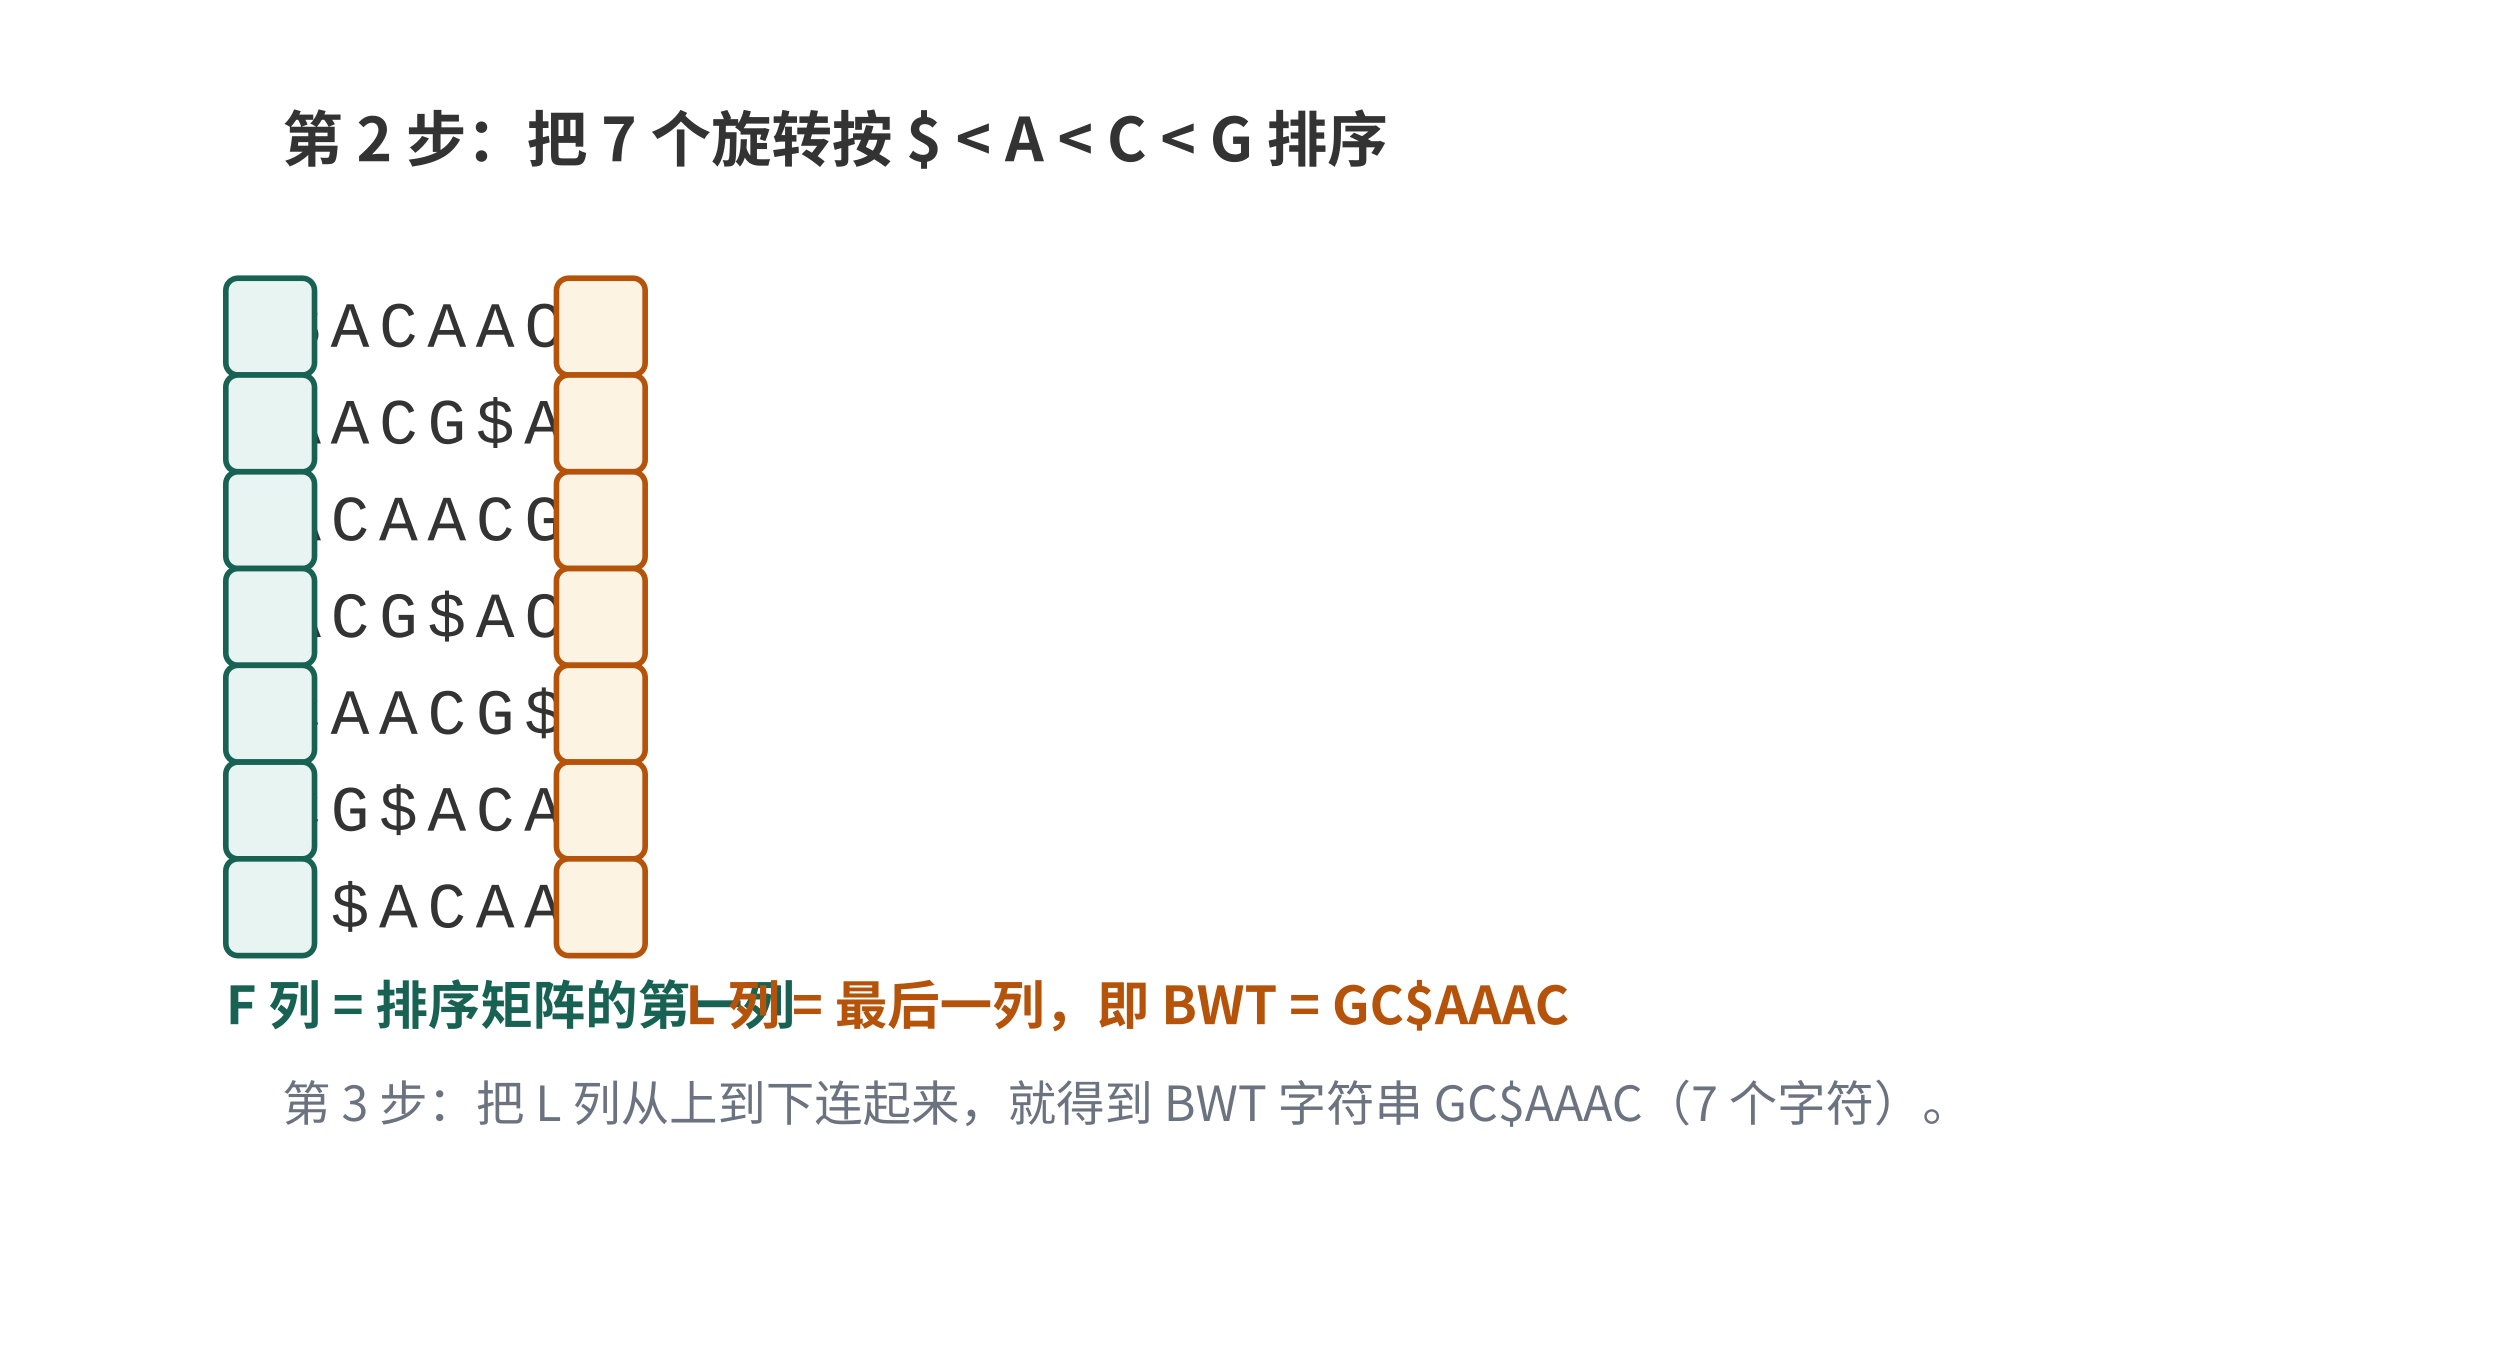
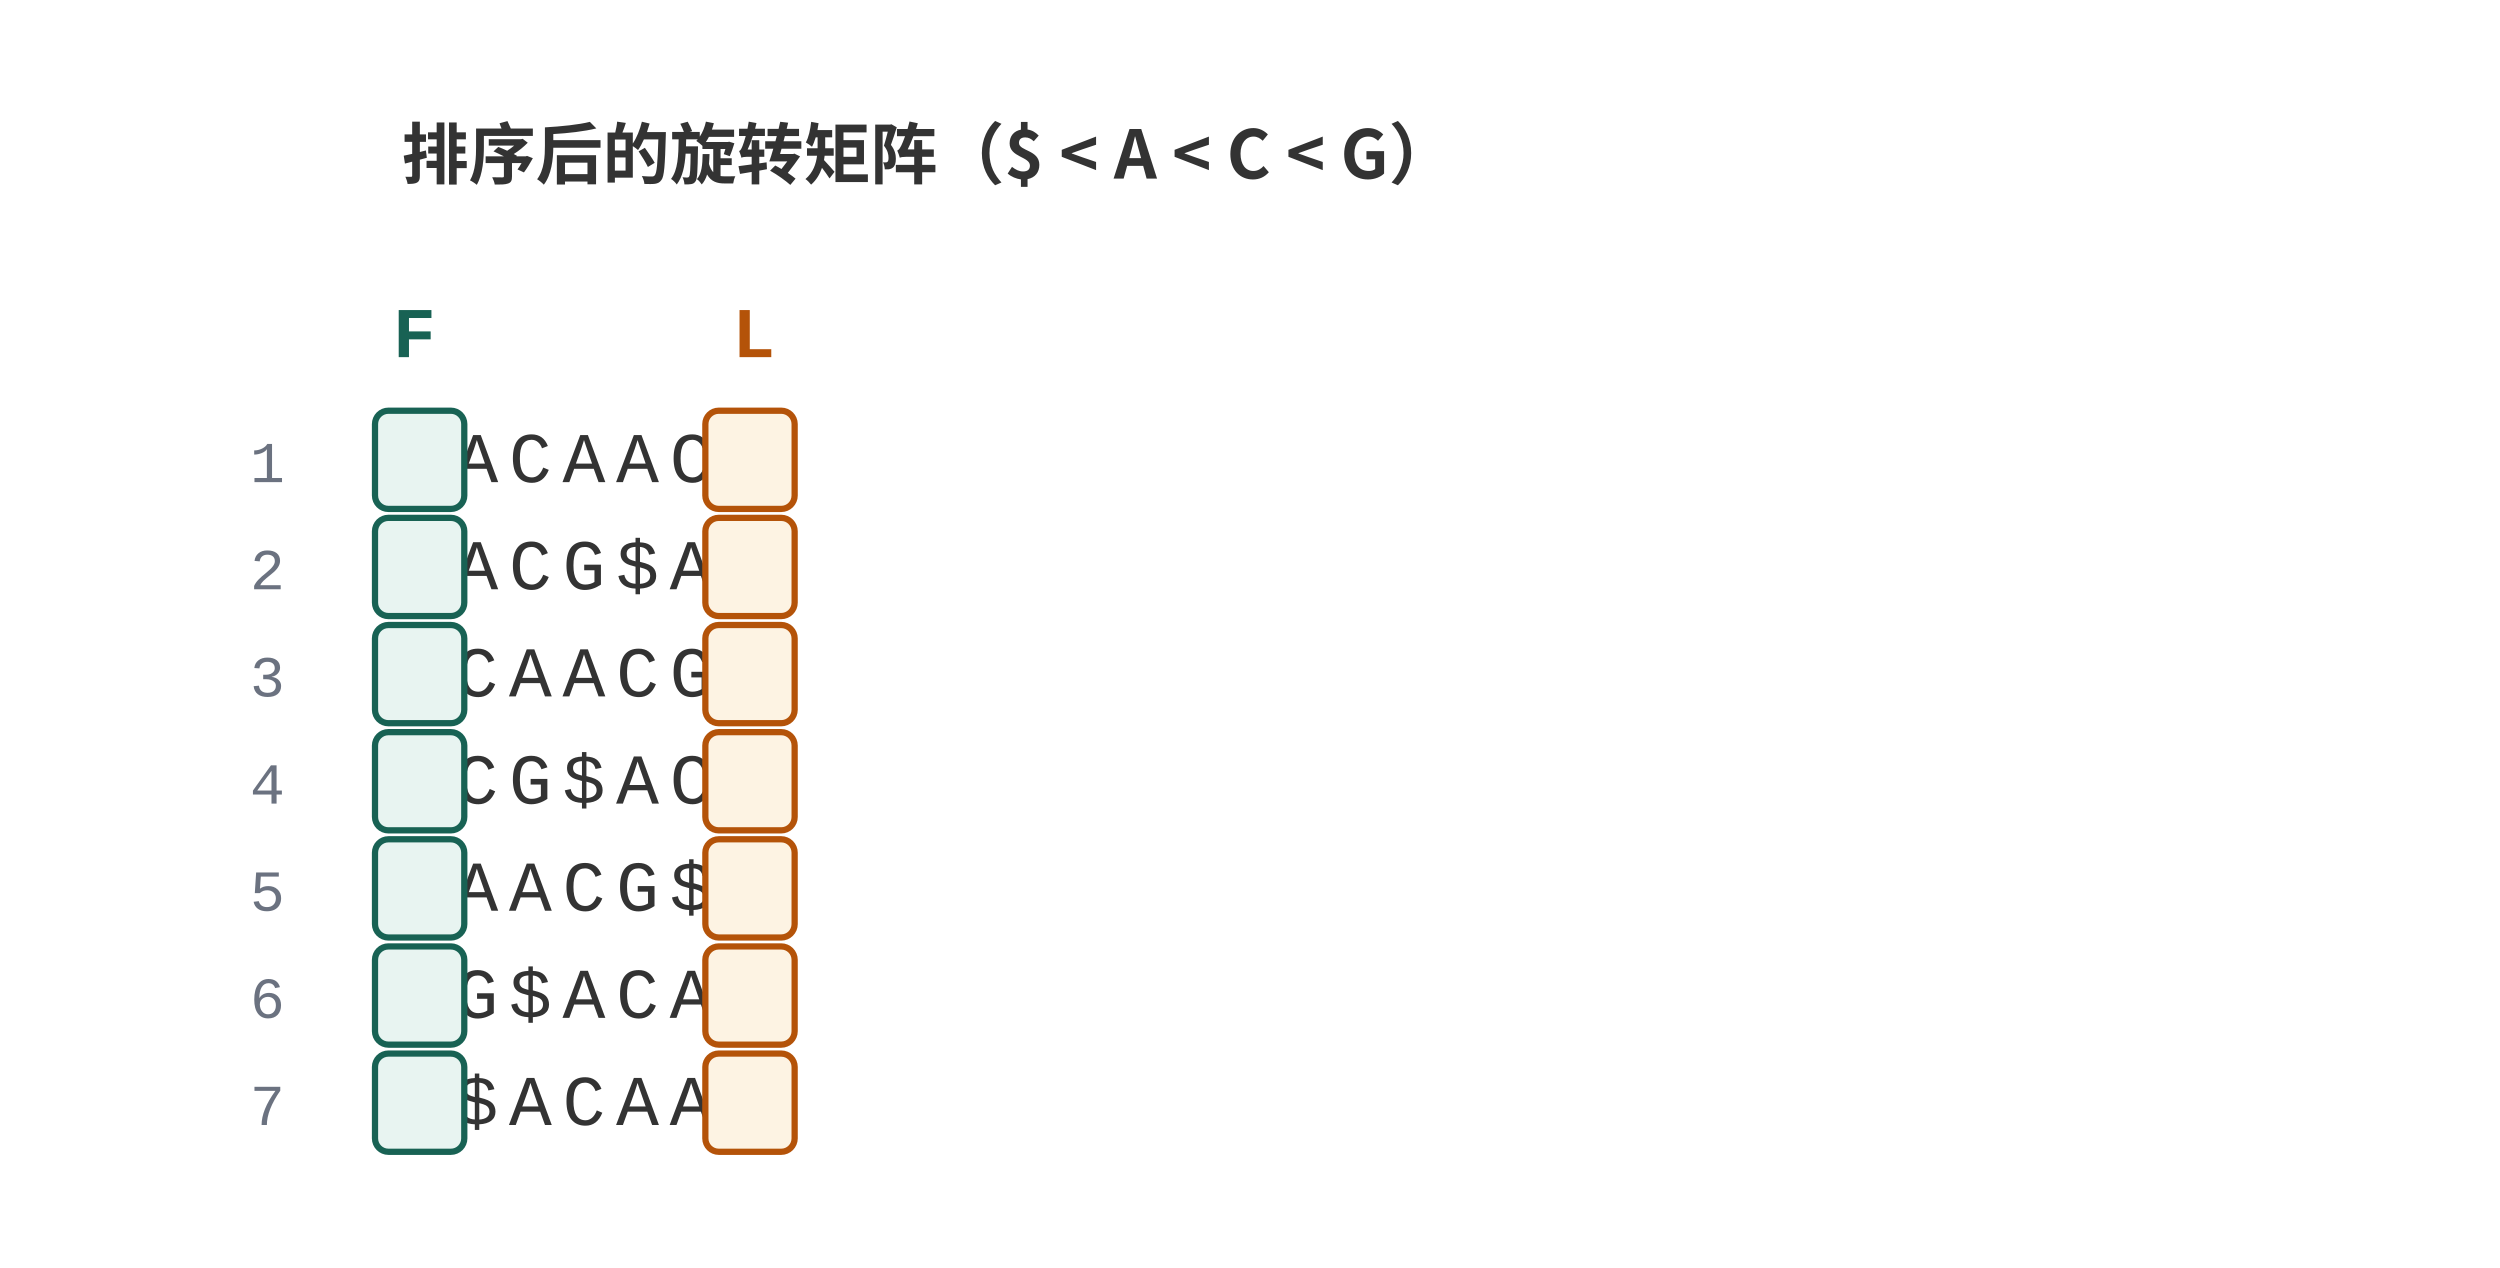
- <svg xmlns="http://www.w3.org/2000/svg" viewBox="0 0 620 334" role="img" aria-labelledby="t d">
-   <text x="70" y="40" font-family="'PingFang SC', 'Hiragino Sans GB', 'Microsoft YaHei', 'Noto Sans CJK SC', sans-serif" font-size="15" fill="#333333" font-weight="bold" text-anchor="start">第 2 步：把 7 个旋转按 $ &lt; A &lt; C &lt; G 排序</text>
-   <text x="70" y="86" font-family="ui-monospace, 'SFMono-Regular', Menlo, Consolas, 'Liberation Mono', monospace" font-size="16" fill="#333333" font-weight="normal" text-anchor="start">$</text>
-   <text x="82" y="86" font-family="ui-monospace, 'SFMono-Regular', Menlo, Consolas, 'Liberation Mono', monospace" font-size="16" fill="#333333" font-weight="normal" text-anchor="start">A</text>
-   <text x="94" y="86" font-family="ui-monospace, 'SFMono-Regular', Menlo, Consolas, 'Liberation Mono', monospace" font-size="16" fill="#333333" font-weight="normal" text-anchor="start">C</text>
-   <text x="106" y="86" font-family="ui-monospace, 'SFMono-Regular', Menlo, Consolas, 'Liberation Mono', monospace" font-size="16" fill="#333333" font-weight="normal" text-anchor="start">A</text>
-   <text x="118" y="86" font-family="ui-monospace, 'SFMono-Regular', Menlo, Consolas, 'Liberation Mono', monospace" font-size="16" fill="#333333" font-weight="normal" text-anchor="start">A</text>
-   <text x="130" y="86" font-family="ui-monospace, 'SFMono-Regular', Menlo, Consolas, 'Liberation Mono', monospace" font-size="16" fill="#333333" font-weight="normal" text-anchor="start">C</text>
-   <text x="142" y="86" font-family="ui-monospace, 'SFMono-Regular', Menlo, Consolas, 'Liberation Mono', monospace" font-size="16" fill="#333333" font-weight="normal" text-anchor="start">G</text>
-   <rect x="56" y="69" width="22" height="24" rx="3" fill="#e8f4f1" stroke="#186254" stroke-width="1.4" />
-   <rect x="138" y="69" width="22" height="24" rx="3" fill="#fdf3e3" stroke="#b45309" stroke-width="1.4" />
-   <text x="70" y="110" font-family="ui-monospace, 'SFMono-Regular', Menlo, Consolas, 'Liberation Mono', monospace" font-size="16" fill="#333333" font-weight="normal" text-anchor="start">A</text>
-   <text x="82" y="110" font-family="ui-monospace, 'SFMono-Regular', Menlo, Consolas, 'Liberation Mono', monospace" font-size="16" fill="#333333" font-weight="normal" text-anchor="start">A</text>
-   <text x="94" y="110" font-family="ui-monospace, 'SFMono-Regular', Menlo, Consolas, 'Liberation Mono', monospace" font-size="16" fill="#333333" font-weight="normal" text-anchor="start">C</text>
-   <text x="106" y="110" font-family="ui-monospace, 'SFMono-Regular', Menlo, Consolas, 'Liberation Mono', monospace" font-size="16" fill="#333333" font-weight="normal" text-anchor="start">G</text>
-   <text x="118" y="110" font-family="ui-monospace, 'SFMono-Regular', Menlo, Consolas, 'Liberation Mono', monospace" font-size="16" fill="#333333" font-weight="normal" text-anchor="start">$</text>
-   <text x="130" y="110" font-family="ui-monospace, 'SFMono-Regular', Menlo, Consolas, 'Liberation Mono', monospace" font-size="16" fill="#333333" font-weight="normal" text-anchor="start">A</text>
-   <text x="142" y="110" font-family="ui-monospace, 'SFMono-Regular', Menlo, Consolas, 'Liberation Mono', monospace" font-size="16" fill="#333333" font-weight="normal" text-anchor="start">C</text>
-   <rect x="56" y="93" width="22" height="24" rx="3" fill="#e8f4f1" stroke="#186254" stroke-width="1.4" />
-   <rect x="138" y="93" width="22" height="24" rx="3" fill="#fdf3e3" stroke="#b45309" stroke-width="1.4" />
-   <text x="70" y="134" font-family="ui-monospace, 'SFMono-Regular', Menlo, Consolas, 'Liberation Mono', monospace" font-size="16" fill="#333333" font-weight="normal" text-anchor="start">A</text>
-   <text x="82" y="134" font-family="ui-monospace, 'SFMono-Regular', Menlo, Consolas, 'Liberation Mono', monospace" font-size="16" fill="#333333" font-weight="normal" text-anchor="start">C</text>
-   <text x="94" y="134" font-family="ui-monospace, 'SFMono-Regular', Menlo, Consolas, 'Liberation Mono', monospace" font-size="16" fill="#333333" font-weight="normal" text-anchor="start">A</text>
-   <text x="106" y="134" font-family="ui-monospace, 'SFMono-Regular', Menlo, Consolas, 'Liberation Mono', monospace" font-size="16" fill="#333333" font-weight="normal" text-anchor="start">A</text>
-   <text x="118" y="134" font-family="ui-monospace, 'SFMono-Regular', Menlo, Consolas, 'Liberation Mono', monospace" font-size="16" fill="#333333" font-weight="normal" text-anchor="start">C</text>
-   <text x="130" y="134" font-family="ui-monospace, 'SFMono-Regular', Menlo, Consolas, 'Liberation Mono', monospace" font-size="16" fill="#333333" font-weight="normal" text-anchor="start">G</text>
-   <text x="142" y="134" font-family="ui-monospace, 'SFMono-Regular', Menlo, Consolas, 'Liberation Mono', monospace" font-size="16" fill="#333333" font-weight="normal" text-anchor="start">$</text>
-   <rect x="56" y="117" width="22" height="24" rx="3" fill="#e8f4f1" stroke="#186254" stroke-width="1.4" />
-   <rect x="138" y="117" width="22" height="24" rx="3" fill="#fdf3e3" stroke="#b45309" stroke-width="1.4" />
-   <text x="70" y="158" font-family="ui-monospace, 'SFMono-Regular', Menlo, Consolas, 'Liberation Mono', monospace" font-size="16" fill="#333333" font-weight="normal" text-anchor="start">A</text>
-   <text x="82" y="158" font-family="ui-monospace, 'SFMono-Regular', Menlo, Consolas, 'Liberation Mono', monospace" font-size="16" fill="#333333" font-weight="normal" text-anchor="start">C</text>
-   <text x="94" y="158" font-family="ui-monospace, 'SFMono-Regular', Menlo, Consolas, 'Liberation Mono', monospace" font-size="16" fill="#333333" font-weight="normal" text-anchor="start">G</text>
-   <text x="106" y="158" font-family="ui-monospace, 'SFMono-Regular', Menlo, Consolas, 'Liberation Mono', monospace" font-size="16" fill="#333333" font-weight="normal" text-anchor="start">$</text>
-   <text x="118" y="158" font-family="ui-monospace, 'SFMono-Regular', Menlo, Consolas, 'Liberation Mono', monospace" font-size="16" fill="#333333" font-weight="normal" text-anchor="start">A</text>
-   <text x="130" y="158" font-family="ui-monospace, 'SFMono-Regular', Menlo, Consolas, 'Liberation Mono', monospace" font-size="16" fill="#333333" font-weight="normal" text-anchor="start">C</text>
-   <text x="142" y="158" font-family="ui-monospace, 'SFMono-Regular', Menlo, Consolas, 'Liberation Mono', monospace" font-size="16" fill="#333333" font-weight="normal" text-anchor="start">A</text>
-   <rect x="56" y="141" width="22" height="24" rx="3" fill="#e8f4f1" stroke="#186254" stroke-width="1.4" />
-   <rect x="138" y="141" width="22" height="24" rx="3" fill="#fdf3e3" stroke="#b45309" stroke-width="1.4" />
-   <text x="70" y="182" font-family="ui-monospace, 'SFMono-Regular', Menlo, Consolas, 'Liberation Mono', monospace" font-size="16" fill="#333333" font-weight="normal" text-anchor="start">C</text>
-   <text x="82" y="182" font-family="ui-monospace, 'SFMono-Regular', Menlo, Consolas, 'Liberation Mono', monospace" font-size="16" fill="#333333" font-weight="normal" text-anchor="start">A</text>
-   <text x="94" y="182" font-family="ui-monospace, 'SFMono-Regular', Menlo, Consolas, 'Liberation Mono', monospace" font-size="16" fill="#333333" font-weight="normal" text-anchor="start">A</text>
-   <text x="106" y="182" font-family="ui-monospace, 'SFMono-Regular', Menlo, Consolas, 'Liberation Mono', monospace" font-size="16" fill="#333333" font-weight="normal" text-anchor="start">C</text>
-   <text x="118" y="182" font-family="ui-monospace, 'SFMono-Regular', Menlo, Consolas, 'Liberation Mono', monospace" font-size="16" fill="#333333" font-weight="normal" text-anchor="start">G</text>
-   <text x="130" y="182" font-family="ui-monospace, 'SFMono-Regular', Menlo, Consolas, 'Liberation Mono', monospace" font-size="16" fill="#333333" font-weight="normal" text-anchor="start">$</text>
-   <text x="142" y="182" font-family="ui-monospace, 'SFMono-Regular', Menlo, Consolas, 'Liberation Mono', monospace" font-size="16" fill="#333333" font-weight="normal" text-anchor="start">A</text>
-   <rect x="56" y="165" width="22" height="24" rx="3" fill="#e8f4f1" stroke="#186254" stroke-width="1.4" />
-   <rect x="138" y="165" width="22" height="24" rx="3" fill="#fdf3e3" stroke="#b45309" stroke-width="1.4" />
-   <text x="70" y="206" font-family="ui-monospace, 'SFMono-Regular', Menlo, Consolas, 'Liberation Mono', monospace" font-size="16" fill="#333333" font-weight="normal" text-anchor="start">C</text>
-   <text x="82" y="206" font-family="ui-monospace, 'SFMono-Regular', Menlo, Consolas, 'Liberation Mono', monospace" font-size="16" fill="#333333" font-weight="normal" text-anchor="start">G</text>
-   <text x="94" y="206" font-family="ui-monospace, 'SFMono-Regular', Menlo, Consolas, 'Liberation Mono', monospace" font-size="16" fill="#333333" font-weight="normal" text-anchor="start">$</text>
-   <text x="106" y="206" font-family="ui-monospace, 'SFMono-Regular', Menlo, Consolas, 'Liberation Mono', monospace" font-size="16" fill="#333333" font-weight="normal" text-anchor="start">A</text>
-   <text x="118" y="206" font-family="ui-monospace, 'SFMono-Regular', Menlo, Consolas, 'Liberation Mono', monospace" font-size="16" fill="#333333" font-weight="normal" text-anchor="start">C</text>
-   <text x="130" y="206" font-family="ui-monospace, 'SFMono-Regular', Menlo, Consolas, 'Liberation Mono', monospace" font-size="16" fill="#333333" font-weight="normal" text-anchor="start">A</text>
-   <text x="142" y="206" font-family="ui-monospace, 'SFMono-Regular', Menlo, Consolas, 'Liberation Mono', monospace" font-size="16" fill="#333333" font-weight="normal" text-anchor="start">A</text>
-   <rect x="56" y="189" width="22" height="24" rx="3" fill="#e8f4f1" stroke="#186254" stroke-width="1.4" />
-   <rect x="138" y="189" width="22" height="24" rx="3" fill="#fdf3e3" stroke="#b45309" stroke-width="1.4" />
-   <text x="70" y="230" font-family="ui-monospace, 'SFMono-Regular', Menlo, Consolas, 'Liberation Mono', monospace" font-size="16" fill="#333333" font-weight="normal" text-anchor="start">G</text>
-   <text x="82" y="230" font-family="ui-monospace, 'SFMono-Regular', Menlo, Consolas, 'Liberation Mono', monospace" font-size="16" fill="#333333" font-weight="normal" text-anchor="start">$</text>
-   <text x="94" y="230" font-family="ui-monospace, 'SFMono-Regular', Menlo, Consolas, 'Liberation Mono', monospace" font-size="16" fill="#333333" font-weight="normal" text-anchor="start">A</text>
-   <text x="106" y="230" font-family="ui-monospace, 'SFMono-Regular', Menlo, Consolas, 'Liberation Mono', monospace" font-size="16" fill="#333333" font-weight="normal" text-anchor="start">C</text>
-   <text x="118" y="230" font-family="ui-monospace, 'SFMono-Regular', Menlo, Consolas, 'Liberation Mono', monospace" font-size="16" fill="#333333" font-weight="normal" text-anchor="start">A</text>
-   <text x="130" y="230" font-family="ui-monospace, 'SFMono-Regular', Menlo, Consolas, 'Liberation Mono', monospace" font-size="16" fill="#333333" font-weight="normal" text-anchor="start">A</text>
-   <text x="142" y="230" font-family="ui-monospace, 'SFMono-Regular', Menlo, Consolas, 'Liberation Mono', monospace" font-size="16" fill="#333333" font-weight="normal" text-anchor="start">C</text>
-   <rect x="56" y="213" width="22" height="24" rx="3" fill="#e8f4f1" stroke="#186254" stroke-width="1.4" />
-   <rect x="138" y="213" width="22" height="24" rx="3" fill="#fdf3e3" stroke="#b45309" stroke-width="1.4" />
-   <text x="56" y="254" font-family="'PingFang SC', 'Hiragino Sans GB', 'Microsoft YaHei', 'Noto Sans CJK SC', sans-serif" font-size="13" fill="#186254" font-weight="bold" text-anchor="start">F 列 = 排序矩阵的第一列</text>
-   <text x="170" y="254" font-family="'PingFang SC', 'Hiragino Sans GB', 'Microsoft YaHei', 'Noto Sans CJK SC', sans-serif" font-size="13" fill="#b45309" font-weight="bold" text-anchor="start">L 列 = 最后一列，即 BWT = GC$AAAC</text>
-   <text x="70" y="278" font-family="'PingFang SC', 'Hiragino Sans GB', 'Microsoft YaHei', 'Noto Sans CJK SC', sans-serif" font-size="12" fill="#6b7280" font-weight="normal" text-anchor="start">第 3 步：把 L 列从上到下连起来，就得到 BWT 字符串 GC$AAAC（7 个字符）。</text>
+ <svg xmlns="http://www.w3.org/2000/svg" viewBox="0 0 560 284" role="img" aria-labelledby="t d">
+   <text x="90" y="40" font-family="'PingFang SC', 'Hiragino Sans GB', 'Microsoft YaHei', 'Noto Sans CJK SC', sans-serif" font-size="15" fill="#333333" font-weight="bold" text-anchor="start">排序后的旋转矩阵（$ &lt; A &lt; C &lt; G）</text>
+   <text x="88" y="80" font-family="ui-monospace, 'SFMono-Regular', Menlo, Consolas, 'Liberation Mono', monospace" font-size="16" fill="#186254" font-weight="bold" text-anchor="start">F</text>
+   <text x="164" y="80" font-family="ui-monospace, 'SFMono-Regular', Menlo, Consolas, 'Liberation Mono', monospace" font-size="16" fill="#b45309" font-weight="bold" text-anchor="start">L</text>
+   <text x="56" y="108" font-family="ui-monospace, 'SFMono-Regular', Menlo, Consolas, 'Liberation Mono', monospace" font-size="13" fill="#6b7280" font-weight="normal" text-anchor="start">1</text>
+   <text x="90" y="108" font-family="ui-monospace, 'SFMono-Regular', Menlo, Consolas, 'Liberation Mono', monospace" font-size="16" fill="#333333" font-weight="normal" text-anchor="start">$</text>
+   <text x="102" y="108" font-family="ui-monospace, 'SFMono-Regular', Menlo, Consolas, 'Liberation Mono', monospace" font-size="16" fill="#333333" font-weight="normal" text-anchor="start">A</text>
+   <text x="114" y="108" font-family="ui-monospace, 'SFMono-Regular', Menlo, Consolas, 'Liberation Mono', monospace" font-size="16" fill="#333333" font-weight="normal" text-anchor="start">C</text>
+   <text x="126" y="108" font-family="ui-monospace, 'SFMono-Regular', Menlo, Consolas, 'Liberation Mono', monospace" font-size="16" fill="#333333" font-weight="normal" text-anchor="start">A</text>
+   <text x="138" y="108" font-family="ui-monospace, 'SFMono-Regular', Menlo, Consolas, 'Liberation Mono', monospace" font-size="16" fill="#333333" font-weight="normal" text-anchor="start">A</text>
+   <text x="150" y="108" font-family="ui-monospace, 'SFMono-Regular', Menlo, Consolas, 'Liberation Mono', monospace" font-size="16" fill="#333333" font-weight="normal" text-anchor="start">C</text>
+   <text x="162" y="108" font-family="ui-monospace, 'SFMono-Regular', Menlo, Consolas, 'Liberation Mono', monospace" font-size="16" fill="#333333" font-weight="normal" text-anchor="start">G</text>
+   <rect x="84" y="92" width="20" height="22" rx="3" fill="#e8f4f1" stroke="#186254" stroke-width="1.4" />
+   <rect x="158" y="92" width="20" height="22" rx="3" fill="#fdf3e3" stroke="#b45309" stroke-width="1.4" />
+   <text x="56" y="132" font-family="ui-monospace, 'SFMono-Regular', Menlo, Consolas, 'Liberation Mono', monospace" font-size="13" fill="#6b7280" font-weight="normal" text-anchor="start">2</text>
+   <text x="90" y="132" font-family="ui-monospace, 'SFMono-Regular', Menlo, Consolas, 'Liberation Mono', monospace" font-size="16" fill="#333333" font-weight="normal" text-anchor="start">A</text>
+   <text x="102" y="132" font-family="ui-monospace, 'SFMono-Regular', Menlo, Consolas, 'Liberation Mono', monospace" font-size="16" fill="#333333" font-weight="normal" text-anchor="start">A</text>
+   <text x="114" y="132" font-family="ui-monospace, 'SFMono-Regular', Menlo, Consolas, 'Liberation Mono', monospace" font-size="16" fill="#333333" font-weight="normal" text-anchor="start">C</text>
+   <text x="126" y="132" font-family="ui-monospace, 'SFMono-Regular', Menlo, Consolas, 'Liberation Mono', monospace" font-size="16" fill="#333333" font-weight="normal" text-anchor="start">G</text>
+   <text x="138" y="132" font-family="ui-monospace, 'SFMono-Regular', Menlo, Consolas, 'Liberation Mono', monospace" font-size="16" fill="#333333" font-weight="normal" text-anchor="start">$</text>
+   <text x="150" y="132" font-family="ui-monospace, 'SFMono-Regular', Menlo, Consolas, 'Liberation Mono', monospace" font-size="16" fill="#333333" font-weight="normal" text-anchor="start">A</text>
+   <text x="162" y="132" font-family="ui-monospace, 'SFMono-Regular', Menlo, Consolas, 'Liberation Mono', monospace" font-size="16" fill="#333333" font-weight="normal" text-anchor="start">C</text>
+   <rect x="84" y="116" width="20" height="22" rx="3" fill="#e8f4f1" stroke="#186254" stroke-width="1.4" />
+   <rect x="158" y="116" width="20" height="22" rx="3" fill="#fdf3e3" stroke="#b45309" stroke-width="1.4" />
+   <text x="56" y="156" font-family="ui-monospace, 'SFMono-Regular', Menlo, Consolas, 'Liberation Mono', monospace" font-size="13" fill="#6b7280" font-weight="normal" text-anchor="start">3</text>
+   <text x="90" y="156" font-family="ui-monospace, 'SFMono-Regular', Menlo, Consolas, 'Liberation Mono', monospace" font-size="16" fill="#333333" font-weight="normal" text-anchor="start">A</text>
+   <text x="102" y="156" font-family="ui-monospace, 'SFMono-Regular', Menlo, Consolas, 'Liberation Mono', monospace" font-size="16" fill="#333333" font-weight="normal" text-anchor="start">C</text>
+   <text x="114" y="156" font-family="ui-monospace, 'SFMono-Regular', Menlo, Consolas, 'Liberation Mono', monospace" font-size="16" fill="#333333" font-weight="normal" text-anchor="start">A</text>
+   <text x="126" y="156" font-family="ui-monospace, 'SFMono-Regular', Menlo, Consolas, 'Liberation Mono', monospace" font-size="16" fill="#333333" font-weight="normal" text-anchor="start">A</text>
+   <text x="138" y="156" font-family="ui-monospace, 'SFMono-Regular', Menlo, Consolas, 'Liberation Mono', monospace" font-size="16" fill="#333333" font-weight="normal" text-anchor="start">C</text>
+   <text x="150" y="156" font-family="ui-monospace, 'SFMono-Regular', Menlo, Consolas, 'Liberation Mono', monospace" font-size="16" fill="#333333" font-weight="normal" text-anchor="start">G</text>
+   <text x="162" y="156" font-family="ui-monospace, 'SFMono-Regular', Menlo, Consolas, 'Liberation Mono', monospace" font-size="16" fill="#333333" font-weight="normal" text-anchor="start">$</text>
+   <rect x="84" y="140" width="20" height="22" rx="3" fill="#e8f4f1" stroke="#186254" stroke-width="1.4" />
+   <rect x="158" y="140" width="20" height="22" rx="3" fill="#fdf3e3" stroke="#b45309" stroke-width="1.4" />
+   <text x="56" y="180" font-family="ui-monospace, 'SFMono-Regular', Menlo, Consolas, 'Liberation Mono', monospace" font-size="13" fill="#6b7280" font-weight="normal" text-anchor="start">4</text>
+   <text x="90" y="180" font-family="ui-monospace, 'SFMono-Regular', Menlo, Consolas, 'Liberation Mono', monospace" font-size="16" fill="#333333" font-weight="normal" text-anchor="start">A</text>
+   <text x="102" y="180" font-family="ui-monospace, 'SFMono-Regular', Menlo, Consolas, 'Liberation Mono', monospace" font-size="16" fill="#333333" font-weight="normal" text-anchor="start">C</text>
+   <text x="114" y="180" font-family="ui-monospace, 'SFMono-Regular', Menlo, Consolas, 'Liberation Mono', monospace" font-size="16" fill="#333333" font-weight="normal" text-anchor="start">G</text>
+   <text x="126" y="180" font-family="ui-monospace, 'SFMono-Regular', Menlo, Consolas, 'Liberation Mono', monospace" font-size="16" fill="#333333" font-weight="normal" text-anchor="start">$</text>
+   <text x="138" y="180" font-family="ui-monospace, 'SFMono-Regular', Menlo, Consolas, 'Liberation Mono', monospace" font-size="16" fill="#333333" font-weight="normal" text-anchor="start">A</text>
+   <text x="150" y="180" font-family="ui-monospace, 'SFMono-Regular', Menlo, Consolas, 'Liberation Mono', monospace" font-size="16" fill="#333333" font-weight="normal" text-anchor="start">C</text>
+   <text x="162" y="180" font-family="ui-monospace, 'SFMono-Regular', Menlo, Consolas, 'Liberation Mono', monospace" font-size="16" fill="#333333" font-weight="normal" text-anchor="start">A</text>
+   <rect x="84" y="164" width="20" height="22" rx="3" fill="#e8f4f1" stroke="#186254" stroke-width="1.4" />
+   <rect x="158" y="164" width="20" height="22" rx="3" fill="#fdf3e3" stroke="#b45309" stroke-width="1.4" />
+   <text x="56" y="204" font-family="ui-monospace, 'SFMono-Regular', Menlo, Consolas, 'Liberation Mono', monospace" font-size="13" fill="#6b7280" font-weight="normal" text-anchor="start">5</text>
+   <text x="90" y="204" font-family="ui-monospace, 'SFMono-Regular', Menlo, Consolas, 'Liberation Mono', monospace" font-size="16" fill="#333333" font-weight="normal" text-anchor="start">C</text>
+   <text x="102" y="204" font-family="ui-monospace, 'SFMono-Regular', Menlo, Consolas, 'Liberation Mono', monospace" font-size="16" fill="#333333" font-weight="normal" text-anchor="start">A</text>
+   <text x="114" y="204" font-family="ui-monospace, 'SFMono-Regular', Menlo, Consolas, 'Liberation Mono', monospace" font-size="16" fill="#333333" font-weight="normal" text-anchor="start">A</text>
+   <text x="126" y="204" font-family="ui-monospace, 'SFMono-Regular', Menlo, Consolas, 'Liberation Mono', monospace" font-size="16" fill="#333333" font-weight="normal" text-anchor="start">C</text>
+   <text x="138" y="204" font-family="ui-monospace, 'SFMono-Regular', Menlo, Consolas, 'Liberation Mono', monospace" font-size="16" fill="#333333" font-weight="normal" text-anchor="start">G</text>
+   <text x="150" y="204" font-family="ui-monospace, 'SFMono-Regular', Menlo, Consolas, 'Liberation Mono', monospace" font-size="16" fill="#333333" font-weight="normal" text-anchor="start">$</text>
+   <text x="162" y="204" font-family="ui-monospace, 'SFMono-Regular', Menlo, Consolas, 'Liberation Mono', monospace" font-size="16" fill="#333333" font-weight="normal" text-anchor="start">A</text>
+   <rect x="84" y="188" width="20" height="22" rx="3" fill="#e8f4f1" stroke="#186254" stroke-width="1.4" />
+   <rect x="158" y="188" width="20" height="22" rx="3" fill="#fdf3e3" stroke="#b45309" stroke-width="1.4" />
+   <text x="56" y="228" font-family="ui-monospace, 'SFMono-Regular', Menlo, Consolas, 'Liberation Mono', monospace" font-size="13" fill="#6b7280" font-weight="normal" text-anchor="start">6</text>
+   <text x="90" y="228" font-family="ui-monospace, 'SFMono-Regular', Menlo, Consolas, 'Liberation Mono', monospace" font-size="16" fill="#333333" font-weight="normal" text-anchor="start">C</text>
+   <text x="102" y="228" font-family="ui-monospace, 'SFMono-Regular', Menlo, Consolas, 'Liberation Mono', monospace" font-size="16" fill="#333333" font-weight="normal" text-anchor="start">G</text>
+   <text x="114" y="228" font-family="ui-monospace, 'SFMono-Regular', Menlo, Consolas, 'Liberation Mono', monospace" font-size="16" fill="#333333" font-weight="normal" text-anchor="start">$</text>
+   <text x="126" y="228" font-family="ui-monospace, 'SFMono-Regular', Menlo, Consolas, 'Liberation Mono', monospace" font-size="16" fill="#333333" font-weight="normal" text-anchor="start">A</text>
+   <text x="138" y="228" font-family="ui-monospace, 'SFMono-Regular', Menlo, Consolas, 'Liberation Mono', monospace" font-size="16" fill="#333333" font-weight="normal" text-anchor="start">C</text>
+   <text x="150" y="228" font-family="ui-monospace, 'SFMono-Regular', Menlo, Consolas, 'Liberation Mono', monospace" font-size="16" fill="#333333" font-weight="normal" text-anchor="start">A</text>
+   <text x="162" y="228" font-family="ui-monospace, 'SFMono-Regular', Menlo, Consolas, 'Liberation Mono', monospace" font-size="16" fill="#333333" font-weight="normal" text-anchor="start">A</text>
+   <rect x="84" y="212" width="20" height="22" rx="3" fill="#e8f4f1" stroke="#186254" stroke-width="1.4" />
+   <rect x="158" y="212" width="20" height="22" rx="3" fill="#fdf3e3" stroke="#b45309" stroke-width="1.4" />
+   <text x="56" y="252" font-family="ui-monospace, 'SFMono-Regular', Menlo, Consolas, 'Liberation Mono', monospace" font-size="13" fill="#6b7280" font-weight="normal" text-anchor="start">7</text>
+   <text x="90" y="252" font-family="ui-monospace, 'SFMono-Regular', Menlo, Consolas, 'Liberation Mono', monospace" font-size="16" fill="#333333" font-weight="normal" text-anchor="start">G</text>
+   <text x="102" y="252" font-family="ui-monospace, 'SFMono-Regular', Menlo, Consolas, 'Liberation Mono', monospace" font-size="16" fill="#333333" font-weight="normal" text-anchor="start">$</text>
+   <text x="114" y="252" font-family="ui-monospace, 'SFMono-Regular', Menlo, Consolas, 'Liberation Mono', monospace" font-size="16" fill="#333333" font-weight="normal" text-anchor="start">A</text>
+   <text x="126" y="252" font-family="ui-monospace, 'SFMono-Regular', Menlo, Consolas, 'Liberation Mono', monospace" font-size="16" fill="#333333" font-weight="normal" text-anchor="start">C</text>
+   <text x="138" y="252" font-family="ui-monospace, 'SFMono-Regular', Menlo, Consolas, 'Liberation Mono', monospace" font-size="16" fill="#333333" font-weight="normal" text-anchor="start">A</text>
+   <text x="150" y="252" font-family="ui-monospace, 'SFMono-Regular', Menlo, Consolas, 'Liberation Mono', monospace" font-size="16" fill="#333333" font-weight="normal" text-anchor="start">A</text>
+   <text x="162" y="252" font-family="ui-monospace, 'SFMono-Regular', Menlo, Consolas, 'Liberation Mono', monospace" font-size="16" fill="#333333" font-weight="normal" text-anchor="start">C</text>
+   <rect x="84" y="236" width="20" height="22" rx="3" fill="#e8f4f1" stroke="#186254" stroke-width="1.4" />
+   <rect x="158" y="236" width="20" height="22" rx="3" fill="#fdf3e3" stroke="#b45309" stroke-width="1.4" />
</svg>
